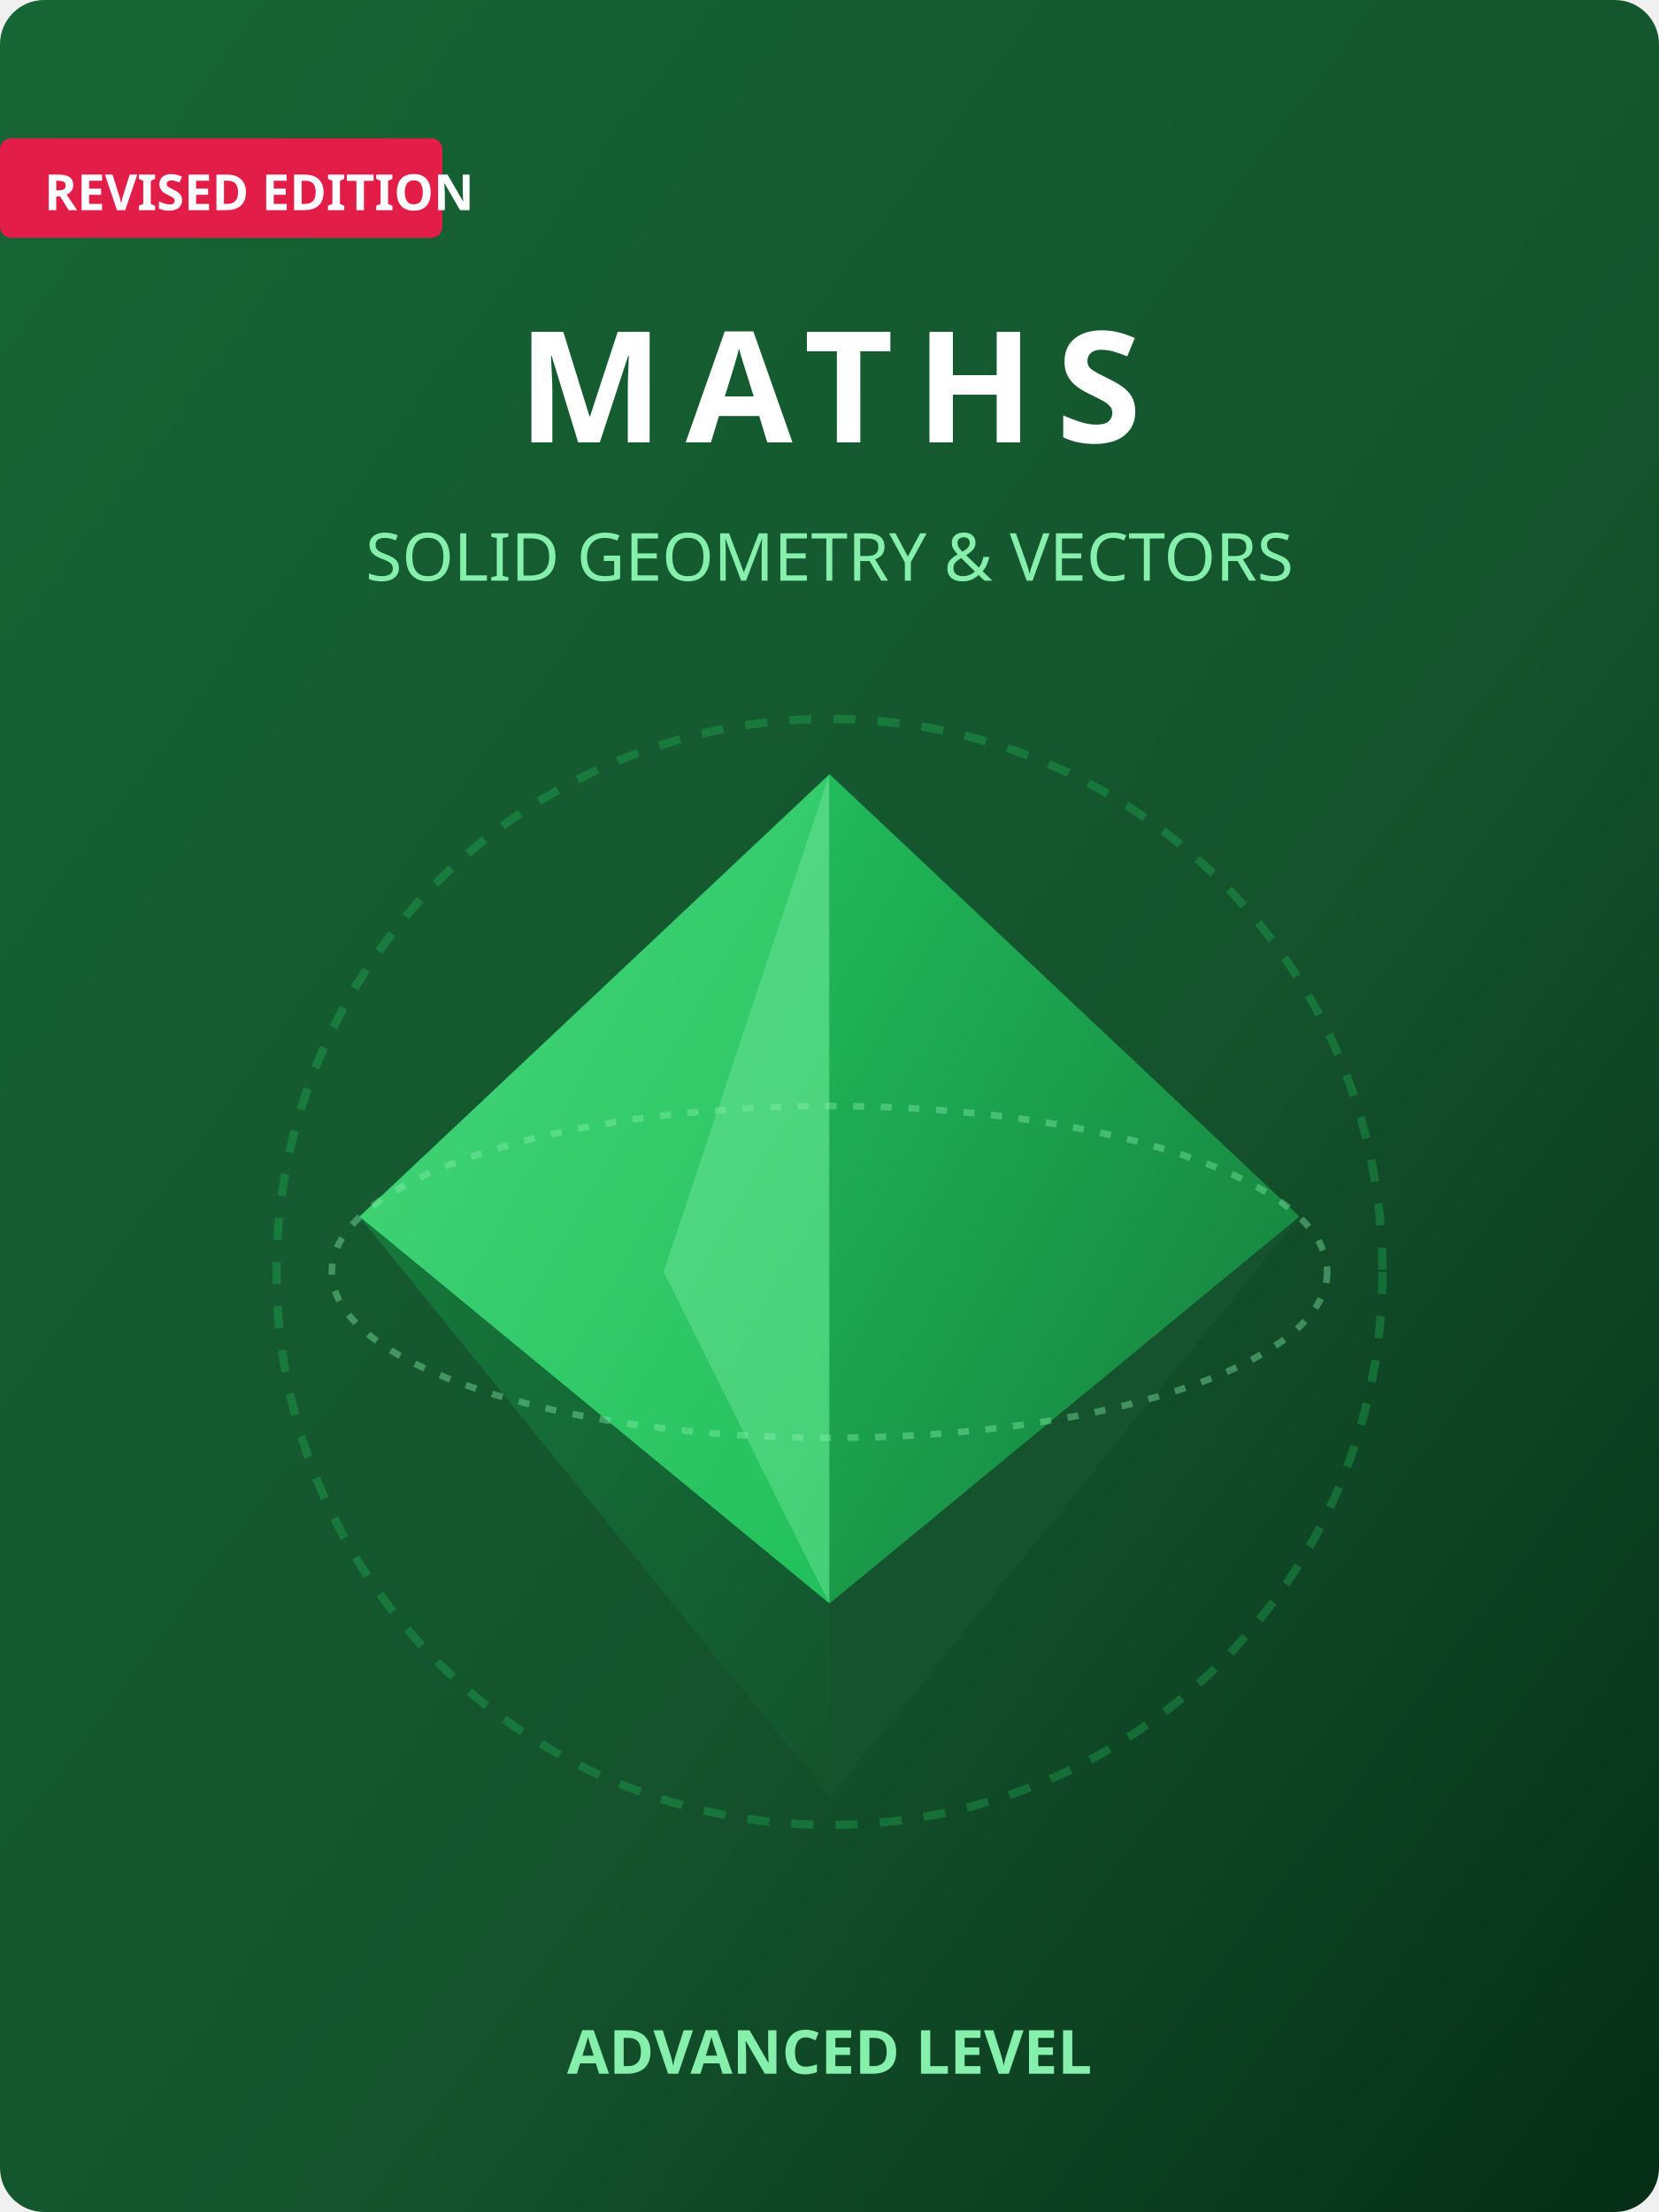
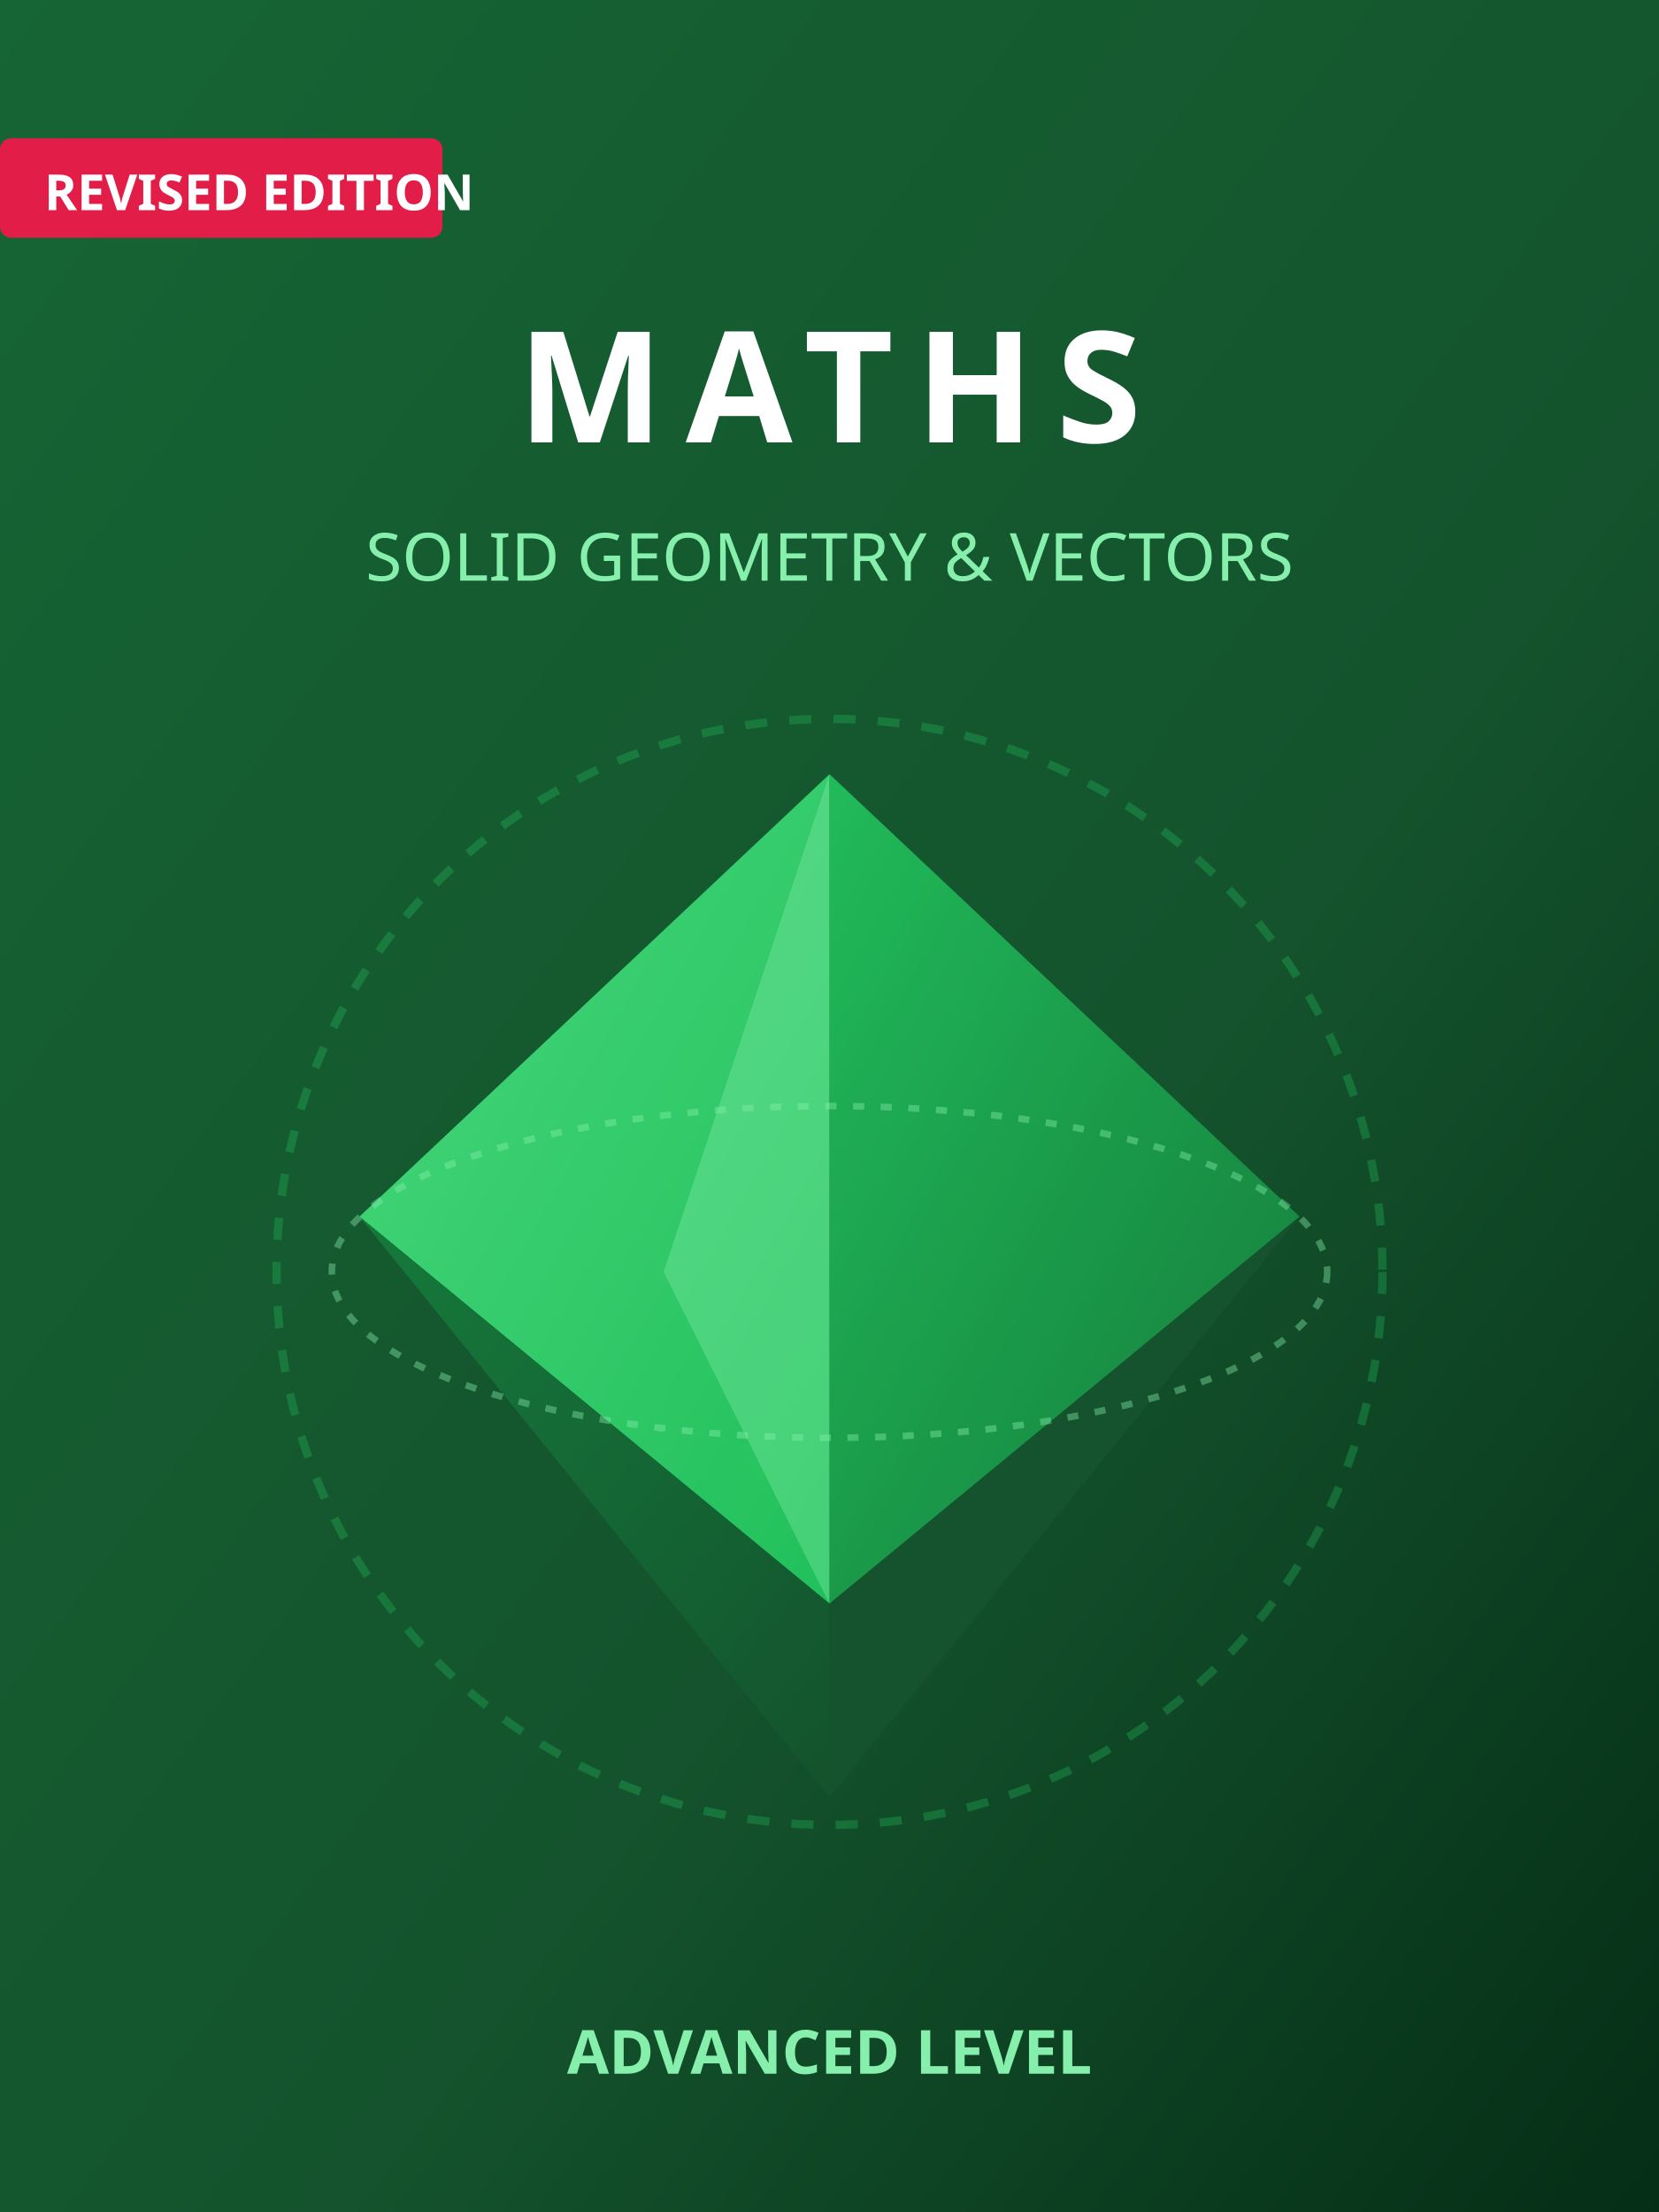
<svg xmlns="http://www.w3.org/2000/svg" viewBox="0 0 300 400" width="100%" height="100%">
  <defs>
    <linearGradient id="bgDarkGreen" x1="0%" y1="0%" x2="100%" y2="100%">
      <stop offset="0%" stop-color="#166534" />
      <stop offset="60%" stop-color="#14532d" />
      <stop offset="100%" stop-color="#052e16" />
    </linearGradient>
    <linearGradient id="polyFace1" x1="0%" y1="0%" x2="100%" y2="100%">
      <stop offset="0%" stop-color="#4ade80" />
      <stop offset="100%" stop-color="#22c55e" />
    </linearGradient>
    <linearGradient id="polyFace2" x1="0%" y1="0%" x2="100%" y2="100%">
      <stop offset="0%" stop-color="#22c55e" />
      <stop offset="100%" stop-color="#15803d" />
    </linearGradient>
    <linearGradient id="polyFace3" x1="0%" y1="0%" x2="100%" y2="100%">
      <stop offset="0%" stop-color="#15803d" />
      <stop offset="100%" stop-color="#14532d" />
    </linearGradient>
  </defs>
-   <rect width="300" height="400" fill="url(#bgDarkGreen)" rx="8" />
+   <rect width="300" height="400" fill="url(#bgDarkGreen)" />
  <rect x="0" y="25" width="80" height="18" fill="#e11d48" rx="2" />
  <text x="8" y="38" font-family="sans-serif" font-weight="700" font-size="9" fill="#ffffff">REVISED EDITION</text>
  <text x="150" y="80" font-family="sans-serif" font-weight="900" font-size="28" fill="#ffffff" text-anchor="middle" letter-spacing="4">MATHS</text>
  <text x="150" y="105" font-family="sans-serif" font-weight="500" font-size="12" fill="#86efac" text-anchor="middle">SOLID GEOMETRY &amp; VECTORS</text>
  <g transform="translate(150, 230)">
    <polygon points="0,-90 -85,-10 0,60" fill="url(#polyFace1)" opacity="0.95" />
    <polygon points="0,-90 85,-10 0,60" fill="url(#polyFace2)" opacity="0.9" />
    <polygon points="0,60 -85,-10 0,95" fill="url(#polyFace3)" opacity="0.85" />
    <polygon points="0,60 85,-10 0,95" fill="#14532d" opacity="0.95" />
    <polygon points="0,-90 0,60 -30,0" fill="#86efac" opacity="0.35" />
    <circle cx="0" cy="0" r="100" fill="none" stroke="#22c55e" stroke-dasharray="4,4" stroke-width="1.5" opacity="0.3" />
    <ellipse cx="0" cy="0" rx="90" ry="30" fill="none" stroke="#86efac" stroke-dasharray="2,3" stroke-width="1.2" opacity="0.4" />
  </g>
  <text x="150" y="375" font-family="sans-serif" font-weight="600" font-size="11" fill="#86efac" text-anchor="middle">ADVANCED LEVEL</text>
</svg>
